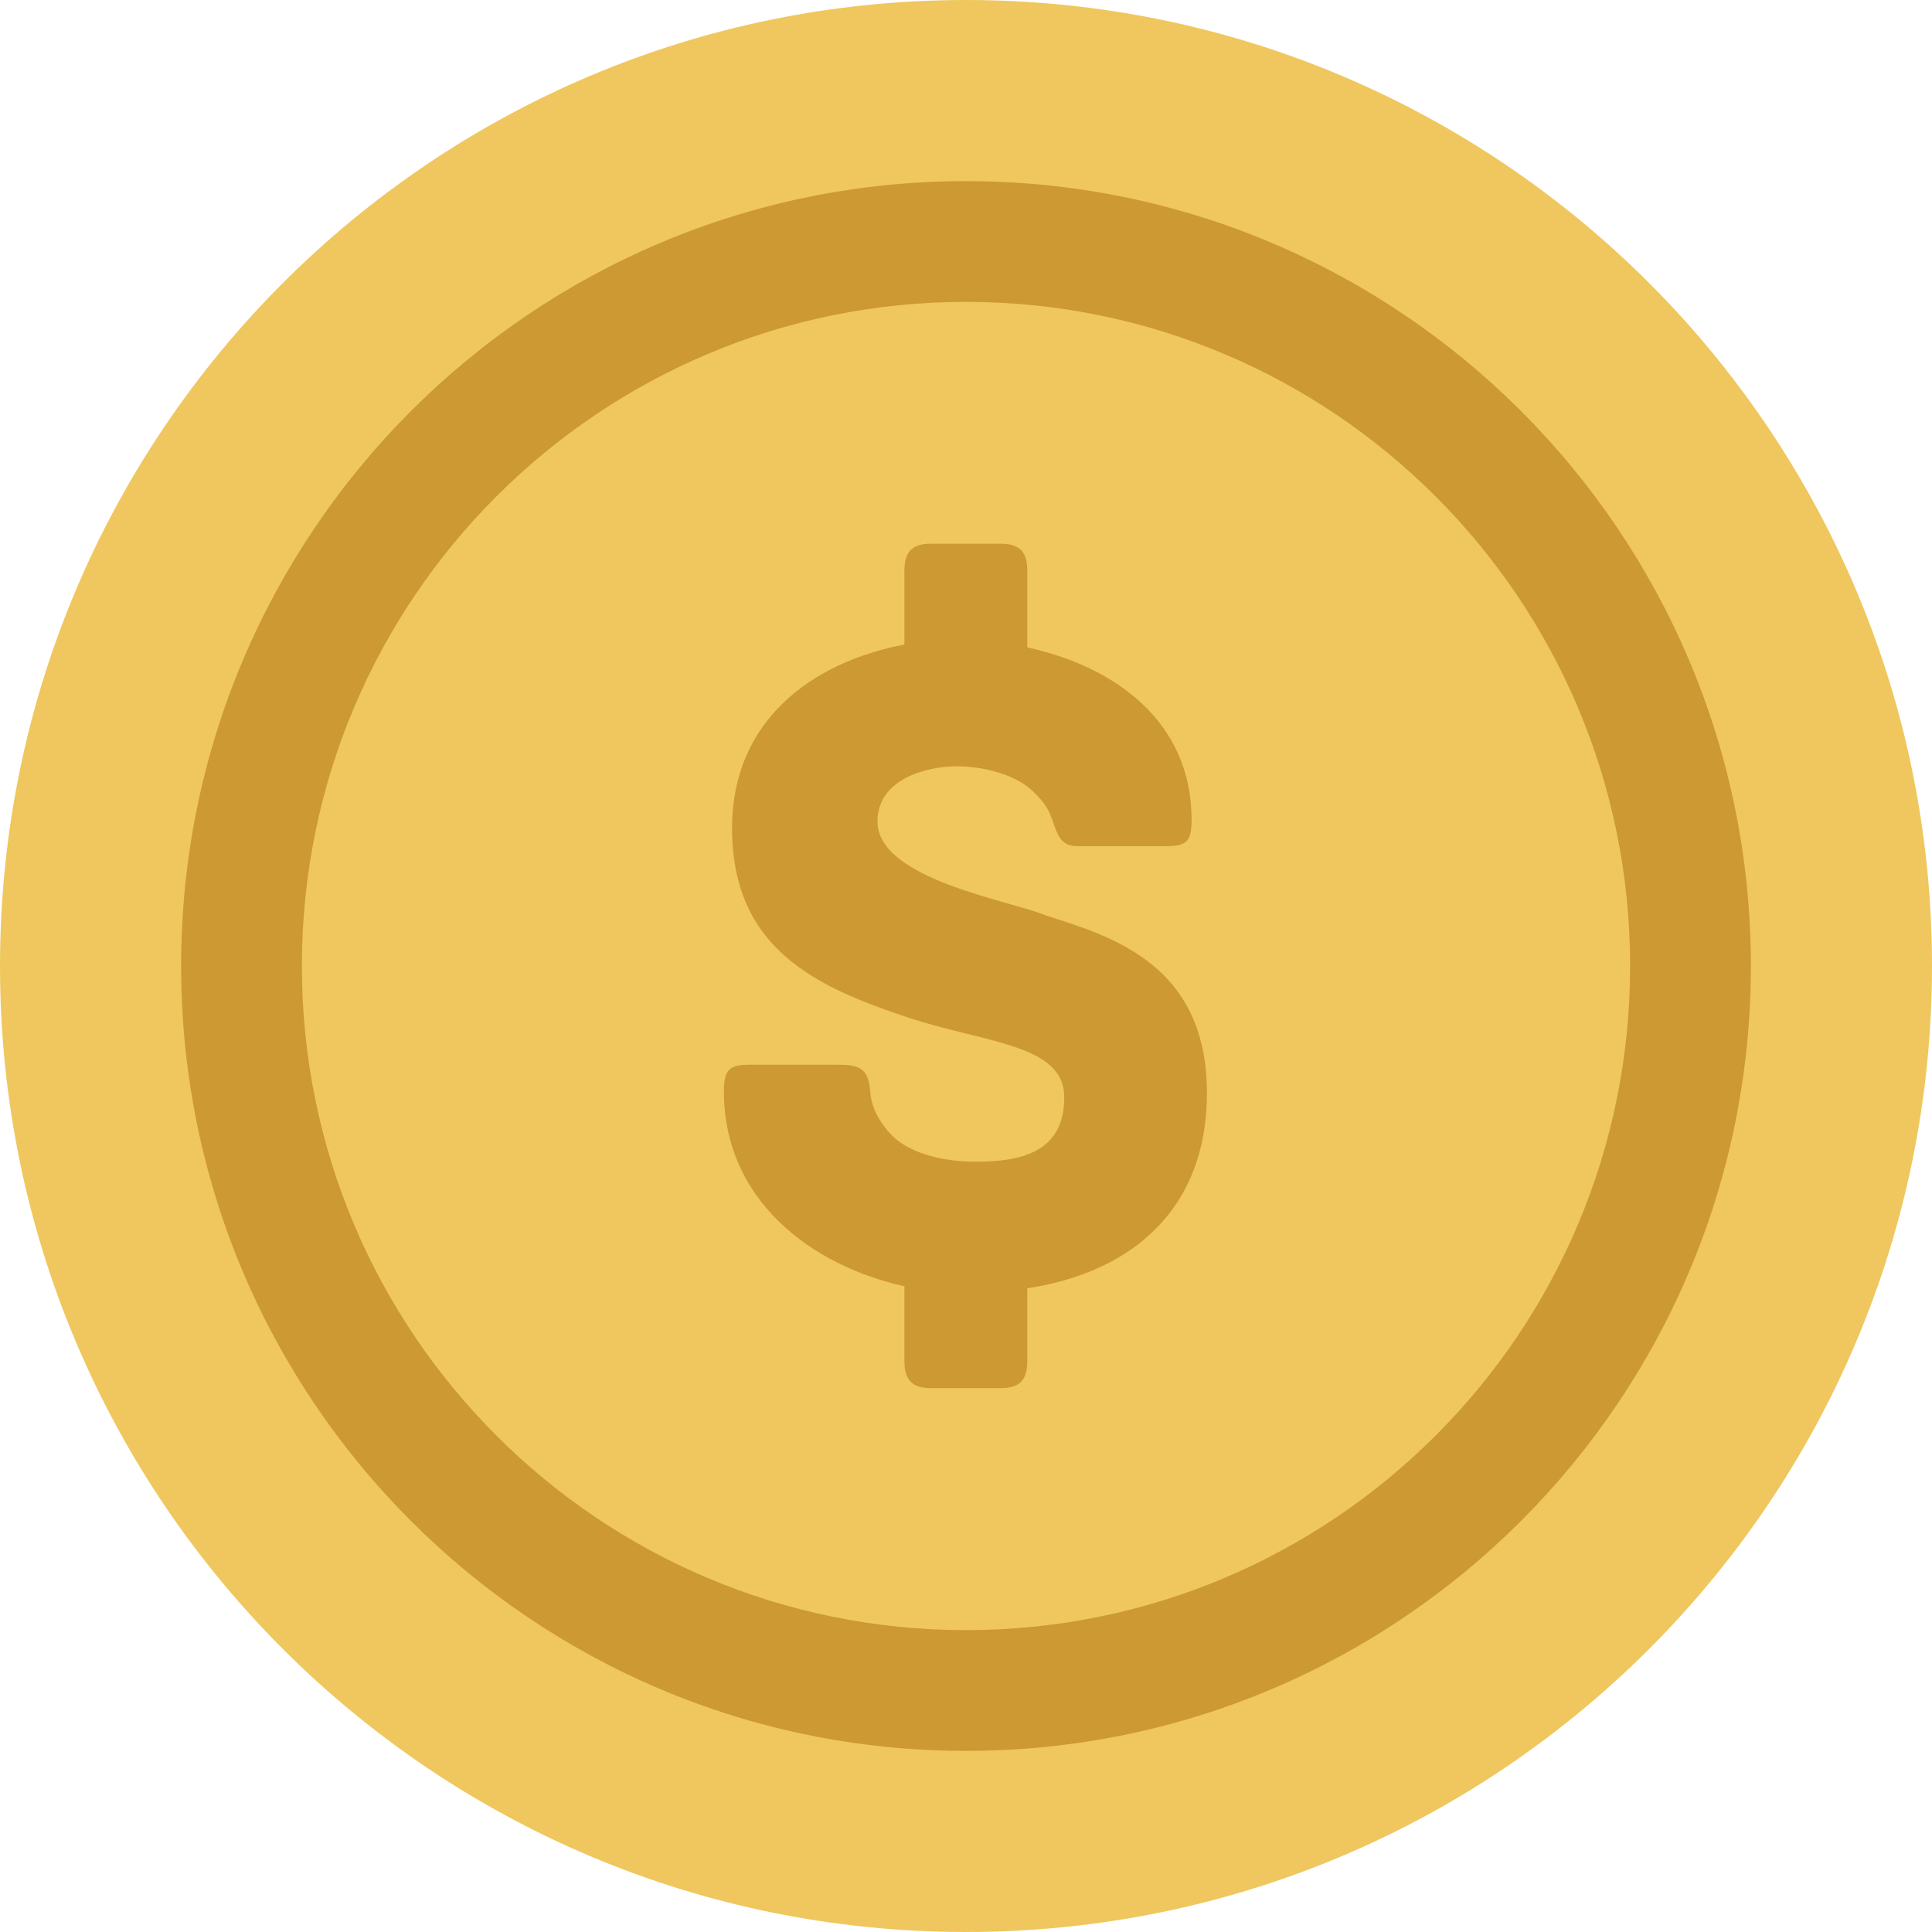
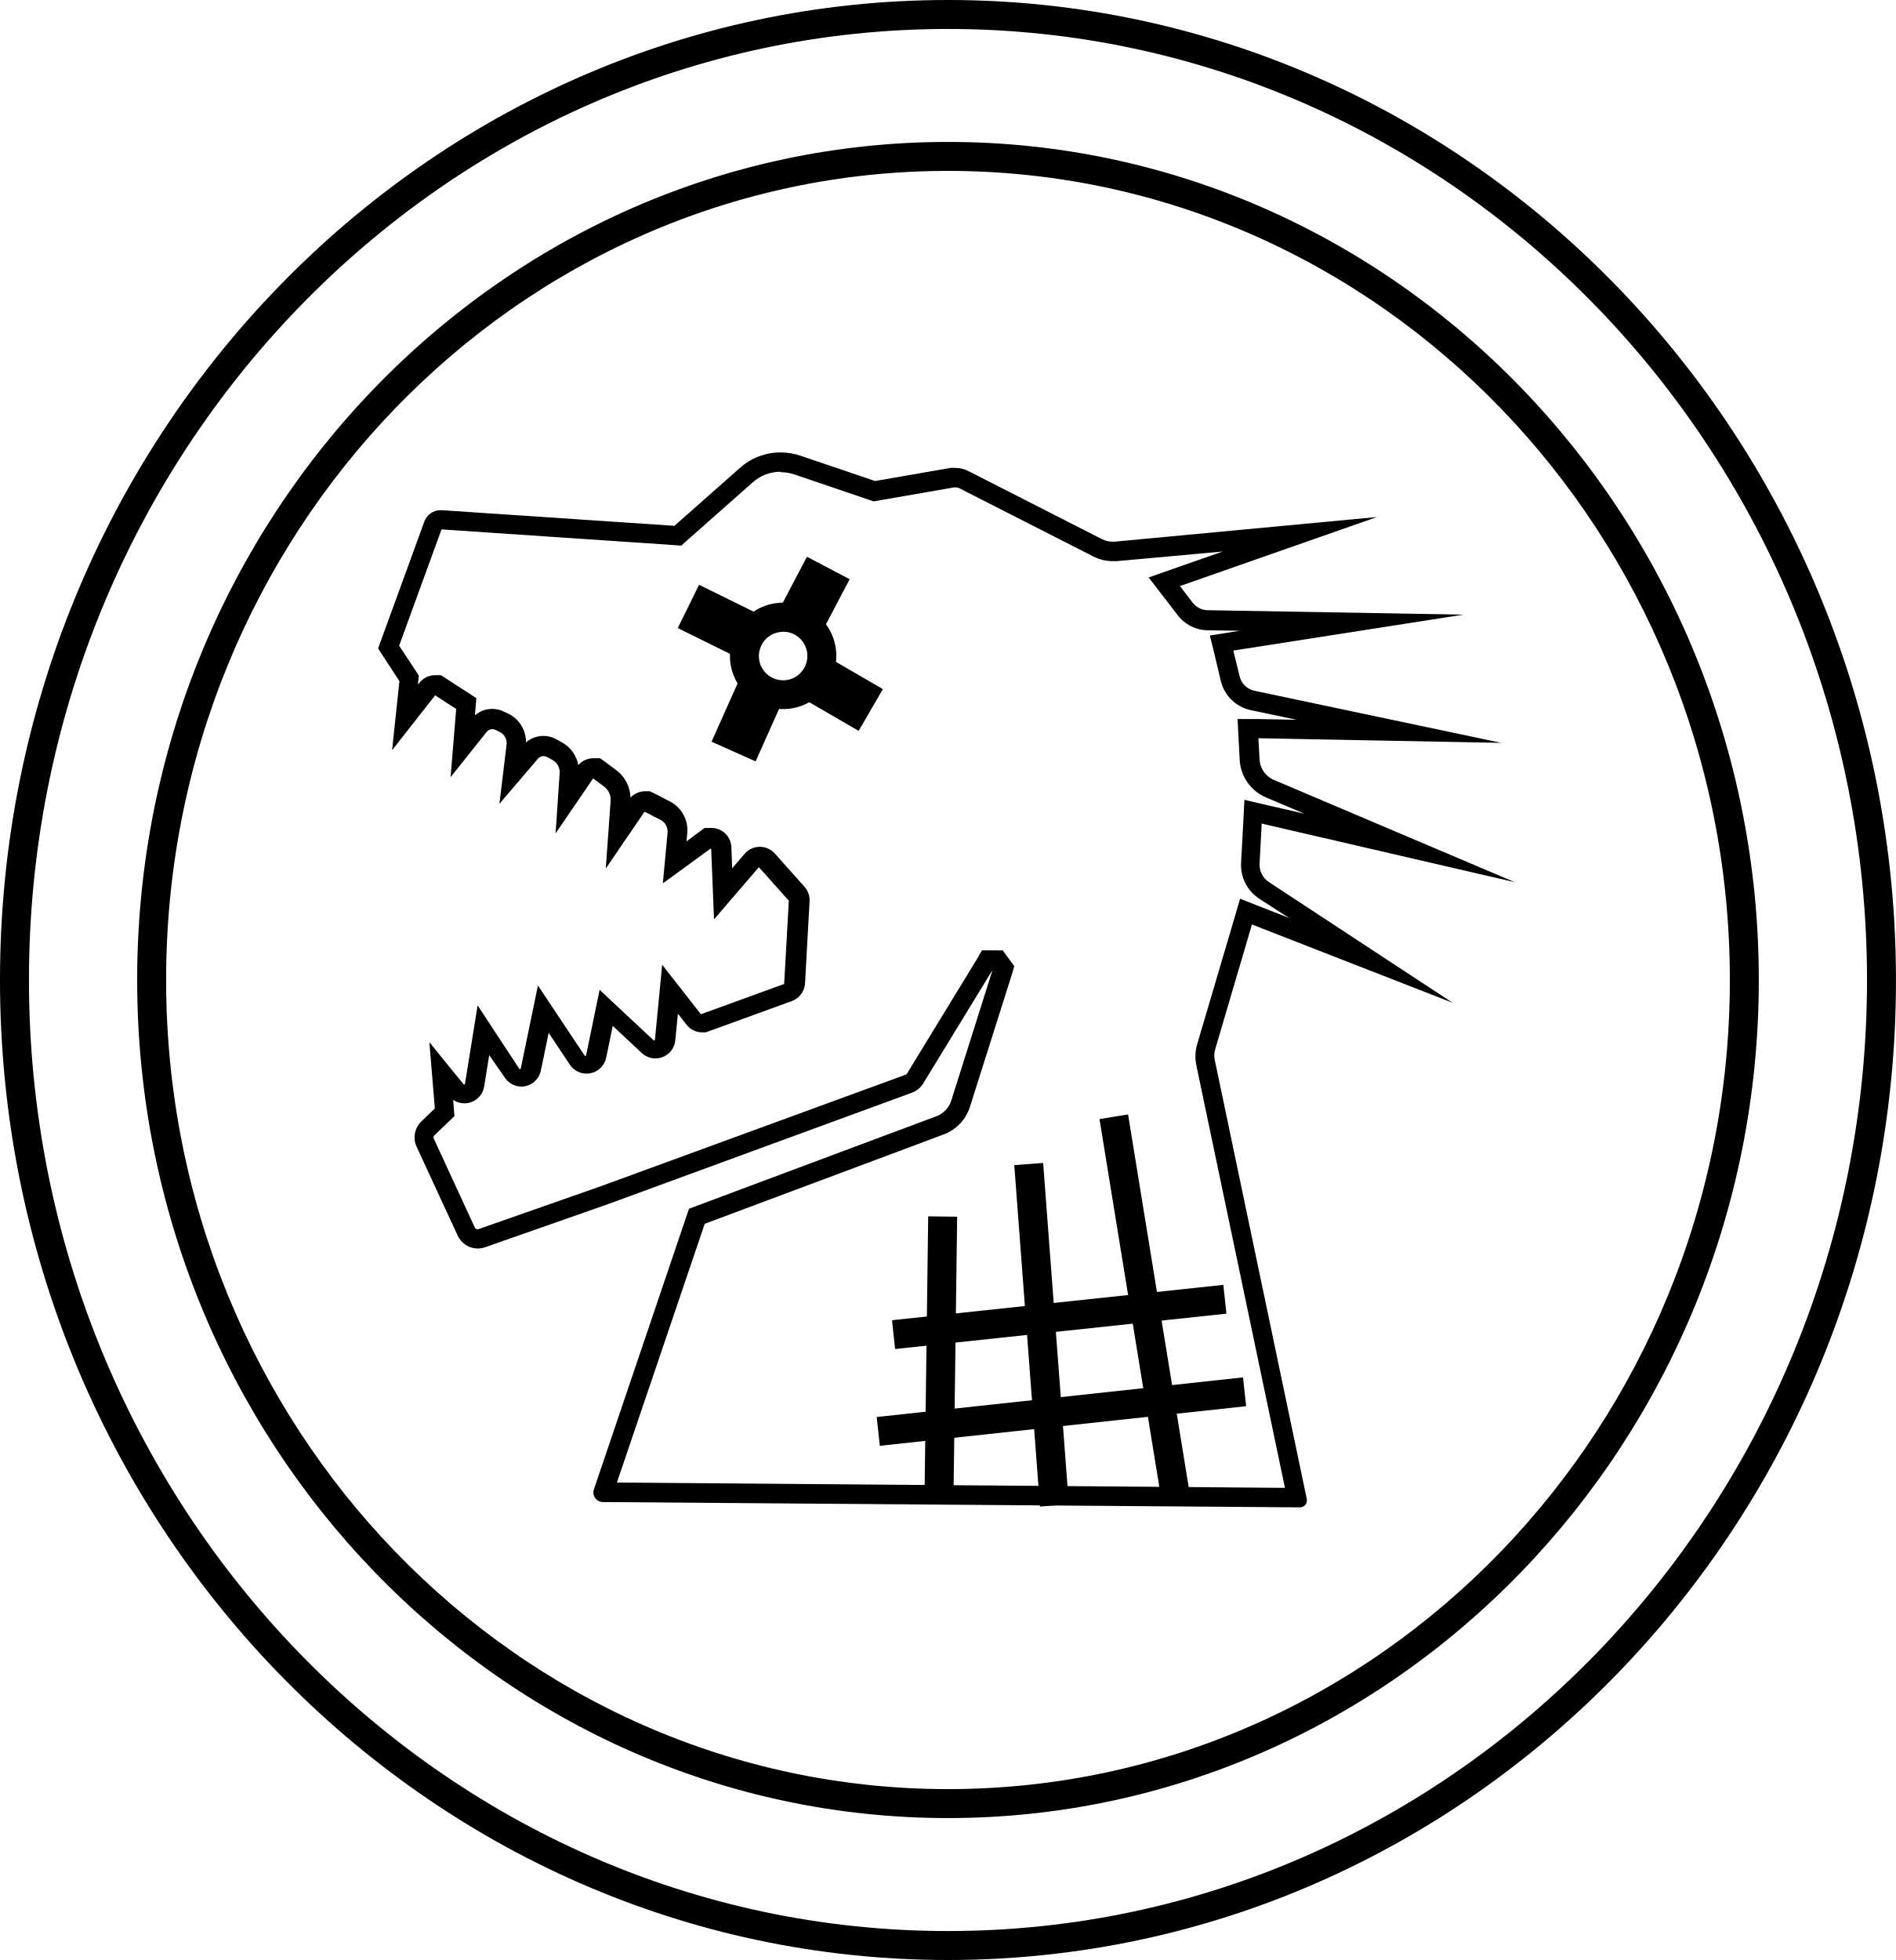
- <svg xmlns="http://www.w3.org/2000/svg" version="1.1" id="Layer_1" x="0px" y="0px" viewBox="0 0 291.764 291.764" style="enable-background:new 0 0 291.764 291.764;" xml:space="preserve">
-   <g>
-     <path style="fill:#EFC75E;" d="M145.882,0c80.573,0,145.882,65.319,145.882,145.882s-65.31,145.882-145.882,145.882   S0,226.446,0,145.882S65.31,0,145.882,0z" />
-     <path style="fill:#CC9933;" d="M145.882,27.353c-65.465,0-118.529,53.065-118.529,118.529s53.065,118.529,118.529,118.529   s118.529-53.065,118.529-118.529S211.347,27.353,145.882,27.353z M145.882,246.176c-55.39,0-100.294-44.904-100.294-100.294   S90.493,45.588,145.882,45.588s100.294,44.904,100.294,100.294S201.281,246.176,145.882,246.176z M158.009,138.269   c-5.452-2.289-25.493-5.452-25.493-14.214c0-6.464,7.495-8.334,11.99-8.334c4.094,0,8.999,1.295,11.589,3.875   c1.641,1.577,2.316,2.726,2.854,4.313c0.684,1.869,1.094,3.875,3.684,3.875h13.357c3.136,0,3.957-0.574,3.957-4.021   c0-14.789-11.589-23.122-24.809-25.994V86.28c0-2.58-0.821-4.167-3.957-4.167h-10.64c-3.136,0-3.957,1.577-3.957,4.167v11.051   c-14.178,2.726-26.031,11.634-26.031,27.718c0,18.235,12.683,23.979,26.441,28.566c11.589,3.884,23.724,4.021,23.724,12.063   s-5.99,9.765-13.357,9.765c-5.051,0-10.631-1.304-13.366-4.741c-1.769-2.152-2.453-4.021-2.58-5.89   c-0.274-3.592-1.769-4.021-4.914-4.021H113.28c-3.136,0-3.957,0.729-3.957,4.021c0,16.366,13.093,26.286,27.262,29.441v11.206   c0,2.58,0.821,4.167,3.957,4.167h10.64c3.136,0,3.957-1.586,3.957-4.167v-10.905c16.084-2.453,27.125-12.209,27.125-29.441   C182.28,145.591,167.829,141.424,158.009,138.269z" />
-   </g>
-   <g>
- </g>
-   <g>
- </g>
-   <g>
- </g>
-   <g>
- </g>
-   <g>
- </g>
-   <g>
- </g>
-   <g>
- </g>
-   <g>
- </g>
-   <g>
- </g>
-   <g>
- </g>
-   <g>
- </g>
-   <g>
- </g>
-   <g>
- </g>
-   <g>
- </g>
-   <g>
- </g>
+ <svg xmlns="http://www.w3.org/2000/svg" id="heads" viewBox="0 0 196.42 203">
+   <path class="cls-1" d="M297.73 522.45c-54.15 0-98.21-45.53-98.21-101.5s44.06-101.5 98.21-101.5S395.94 365 395.94 421s-44.06 101.45-98.21 101.45Zm0-200c-52.5 0-95.21 44.19-95.21 98.5s42.71 98.5 95.21 98.5 95.21-44.19 95.21-98.5-42.71-98.5-95.21-98.5Z" transform="translate(-199.52 -319.45)" />
+   <path class="cls-1" d="M297.73 507.75c-46.32 0-84-38.94-84-86.8s37.68-86.8 84-86.8 84 38.94 84 86.8-37.73 86.8-84 86.8Zm0-170.6c-44.66 0-81 37.59-81 83.8s36.34 83.8 81 83.8 81-37.59 81-83.8-36.34-83.8-81-83.8Z" transform="translate(-199.52 -319.45)" />
+   <path class="cls-1" d="M280.41 368.36a4.39 4.39 0 0 1 1.39.22l7.76 2.64.48.16.5-.09 7.82-1.36h.16a.86.86 0 0 1 .41.1l13.87 7.06a4.43 4.43 0 0 0 2 .48h.4l11-1-5.07 1.77-2.61.92 1.69 2.19 1.32 1.72a4 4 0 0 0 3.1 1.56l3.31.05-.93.15-2.15.34.52 2.11.62 2.62a4.06 4.06 0 0 0 3.1 3l4.77 1-4-.08h-2.14l.11 2.15.11 2.09a4.48 4.48 0 0 0 2.71 3.87l4 1.7-3.9-.9-2.32-.54-.12 2.38-.23 4.17a4.18 4.18 0 0 0 1.87 3.68l3.1 2-3.07-1.2-2-.79-.61 2.09-3.84 13a4.48 4.48 0 0 0-.09 2.12l9.19 43.81-69.21-.55 9.1-26.8 24.74-9.25a4.49 4.49 0 0 0 2.74-2.88l4.29-13.55.3-1-.6-.82-.6-.82h-2.15l-.58 1-7.19 11.77a.26.26 0 0 1-.14.11l-31.55 11.54-12.72 4.46a.16.16 0 0 1-.1 0 .29.29 0 0 1-.26-.17l-4.25-9.21a.29.29 0 0 1 .06-.34l1.4-1.34.68-.66-.08-1-.05-.67a2 2 0 0 0 1.16.35 2.07 2.07 0 0 0 2.05-1.74l.52-3.25 1.65 2.37a2.05 2.05 0 0 0 1.7.89 2.08 2.08 0 0 0 2-1.65l.81-3.92 2.2 3.31a2.08 2.08 0 0 0 3.76-.73l.68-3.3 3 2.81a2.07 2.07 0 0 0 3.48-1.32l.27-2.76.88 1.14a2.06 2.06 0 0 0 1.64.8h.38l.33-.12 8.58-3.12a2.07 2.07 0 0 0 1.36-1.83l.47-8.5a2.06 2.06 0 0 0-.52-1.5l-3.07-3.44a2.08 2.08 0 0 0-3.12 0l-1.31 1.52-.08-2.18a2.07 2.07 0 0 0-2.08-2h-.69l-.53.39-1.35 1 .08-.83a3.35 3.35 0 0 0-1.81-3.31l-1.6-.82-.47-.23h-.48a2.07 2.07 0 0 0-1.52.66 3.68 3.68 0 0 0-1.47-2.84l-1.11-.83-.58-.41H261a2.1 2.1 0 0 0-1.57.71 3.37 3.37 0 0 0-1.71-2.36l-.58-.32a2.65 2.65 0 0 0-1.32-.34 2.77 2.77 0 0 0-1.81.67 3.27 3.27 0 0 0-1.88-3l-.44-.2a2.64 2.64 0 0 0-1.17-.27 2.75 2.75 0 0 0-1.8.67l.05-.6.1-1.18-1-.65-2.14-1.39-.53-.34h-.6a2.06 2.06 0 0 0-1.63.79l-.14.18v-.22l.08-.71-.39-.6-1.65-2.49 4.39-12.05 24 1.62.84.06.62-.56 6.79-6a4.28 4.28 0 0 1 2.88-1.09m0-2a6.3 6.3 0 0 0-4.21 1.6l-6.79 6-24.12-1.62h-.12a1.79 1.79 0 0 0-1.67 1.18l-4.79 13.14 2.21 3.39-.76 7.15 4.44-5.66h.06l2.14 1.39-.58 7.06 3.74-4.69a.74.74 0 0 1 .58-.28.71.71 0 0 1 .32.07l.43.21a1.28 1.28 0 0 1 .73 1.32l-.74 6.13 4-4.68a.75.75 0 0 1 .57-.26.8.8 0 0 1 .36.09l.58.32a1.42 1.42 0 0 1 .73 1.34l-.42 6.25 3.87-5.66a.07.07 0 0 1 .06 0l1.11.83a1.69 1.69 0 0 1 .66 1.47l-.5 7 4-5.86a.06.06 0 0 1 .06 0l1.6.82a1.37 1.37 0 0 1 .74 1.34l-.49 5.24 4.93-3.59a.08.08 0 0 1 .08.07l.29 7.25 4.62-5.37a.07.07 0 0 1 .06 0l3.07 3.44a.14.14 0 0 1 0 .06l-.48 8.5a.07.07 0 0 1 0 .06l-8.58 3.12a.09.09 0 0 1-.06 0l-4-5.11-.75 7.77a.08.08 0 0 1-.07.07h-.05l-5.61-5.24-1.4 6.78a.07.07 0 0 1-.07.06.07.07 0 0 1-.06 0l-4.86-7.29-1.78 8.6a.07.07 0 0 1-.07.06.07.07 0 0 1-.06 0l-4.34-6.6-1.31 8.13a.07.07 0 0 1-.07.06.07.07 0 0 1-.06 0l-3.56-4.38.57 6.86-1.4 1.35a2.31 2.31 0 0 0-.49 2.62l4.26 9.21a2.29 2.29 0 0 0 2.07 1.33 2.21 2.21 0 0 0 .76-.13l12.72-4.46L294 432.62a2.3 2.3 0 0 0 1.16-.95l7.19-11.77-4.28 13.54a2.56 2.56 0 0 1-1.54 1.62l-25.63 9.58-9.83 29a1 1 0 0 0 1 1.38l72.12.55a.72.72 0 0 0 .71-.87l-9.51-45.36a2.32 2.32 0 0 1 0-1.14l3.83-13 20.79 8.11-19-12.48a2.15 2.15 0 0 1-1-1.91l.22-4.17 26.22 6.07-25.09-10.65A2.47 2.47 0 0 1 330 398l-.11-2.09 25.17.48-25.55-5.39a2 2 0 0 1-1.57-1.52l-.65-2.65 23.84-3.72-26.5-.46a2 2 0 0 1-1.55-.78l-1.32-1.72 20.41-7.15-27.17 2.55h-.22a2.47 2.47 0 0 1-1.1-.26l-13.87-7.07a3 3 0 0 0-1.31-.31 2.74 2.74 0 0 0-.5 0l-7.82 1.36-7.76-2.63a6.49 6.49 0 0 0-2-.33Z" transform="translate(-199.52 -319.45)" />
+   <path class="cls-1" transform="rotate(-89.25 35.408 401.308)" d="M282.43 458.45h29.08v3h-29.08z" />
+   <path class="cls-1" transform="rotate(-4.31 -4036.593 2949.52)" d="M305.96 439.93h3v35.46h-3z" />
+   <path class="cls-1" transform="rotate(-9.24 -1758.17 1529.777)" d="M316.64 434.85h3v40.38h-3z" />
+   <path class="cls-1" transform="rotate(-6.09 -2792.95 2171.616)" d="M292.01 454.33h34.52v3h-34.52z" />
+   <path class="cls-1" transform="rotate(-6.17 -2754.062 2156.767)" d="M290.38 464.17h38.17v3h-38.17z" />
+   <path class="cls-1" d="M280.65 392.89a5.51 5.51 0 1 1 5.51-5.51 5.51 5.51 0 0 1-5.51 5.51Zm0-8a2.51 2.51 0 1 0 2.51 2.5 2.5 2.5 0 0 0-2.51-2.51Z" transform="translate(-199.52 -319.45)" />
+   <path class="cls-1" transform="rotate(-59.87 -90.275 404.826)" d="M284.35 387.97h5v6.66h-5z" />
+   <path class="cls-1" transform="rotate(-62.24 -80.452 386.56)" d="M280.77 378.54H287v5h-6.23z" />
+   <path class="cls-1" transform="rotate(-63.76 -82.363 384.617)" d="M271.73 380.18h5v7.55h-5z" />
+   <path class="cls-1" transform="rotate(-65.94 -69 388.067)" d="M273.39 391.49h7.16v5h-7.16z" />
</svg>
